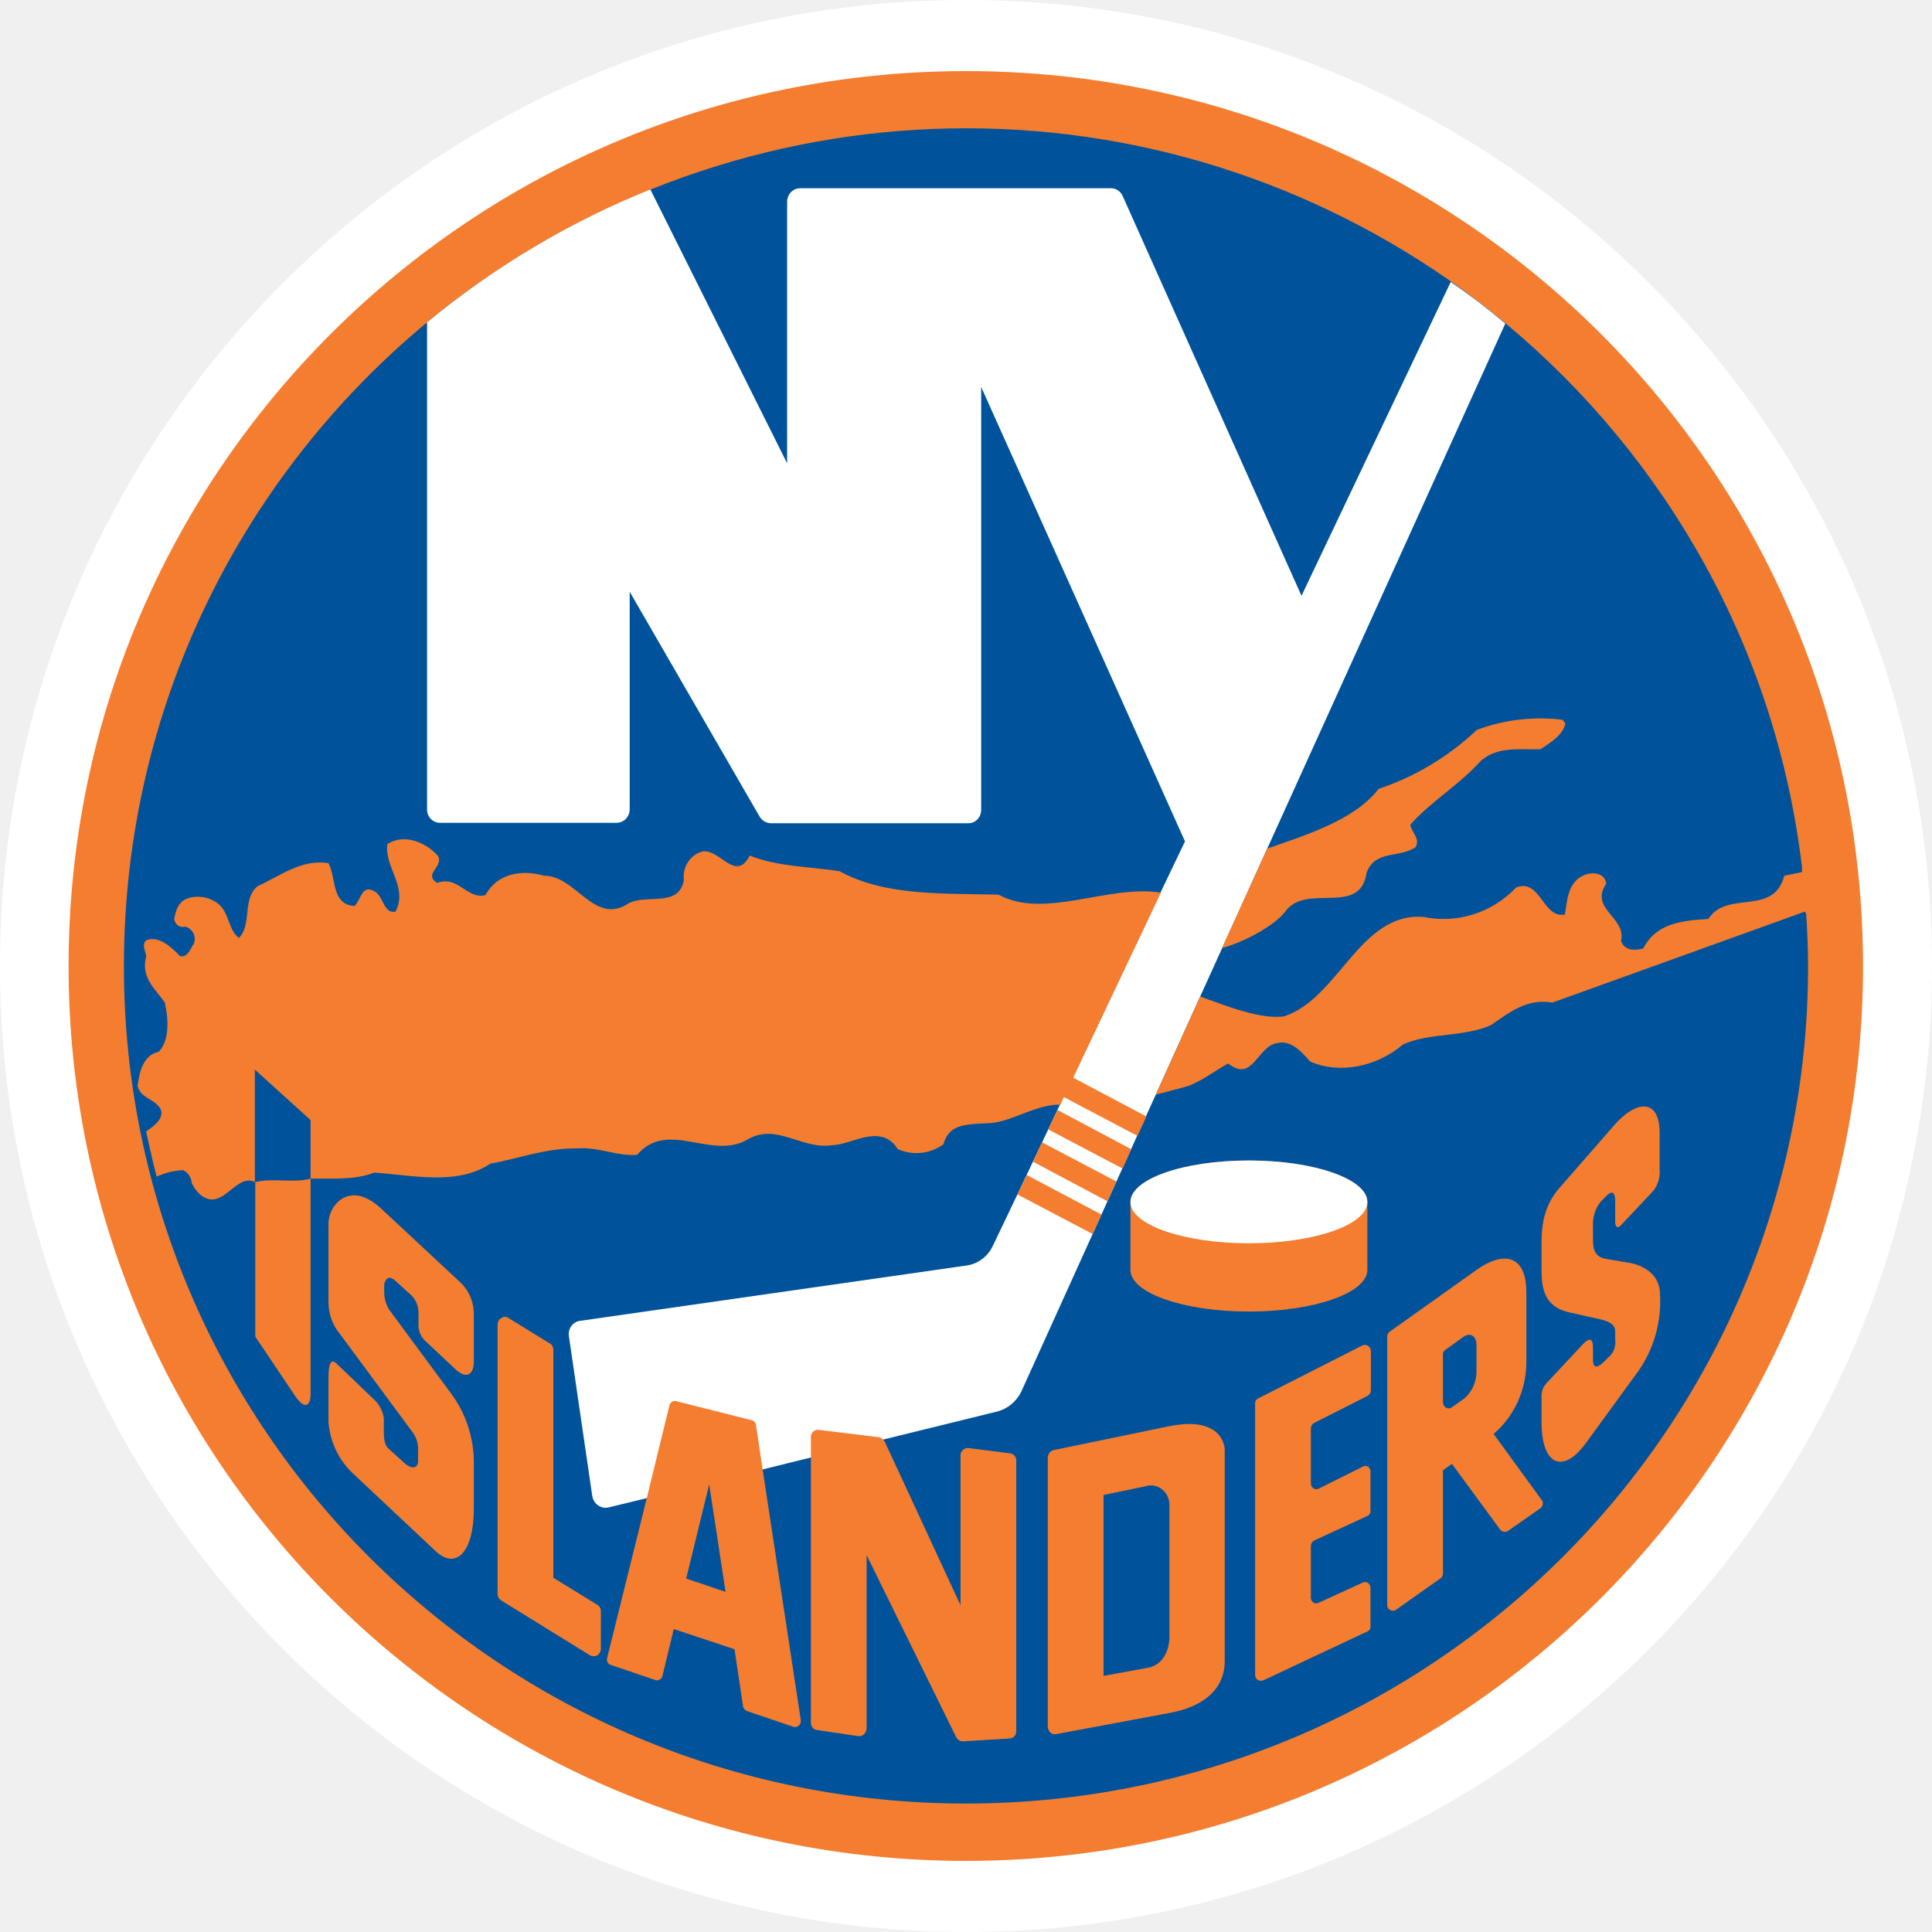
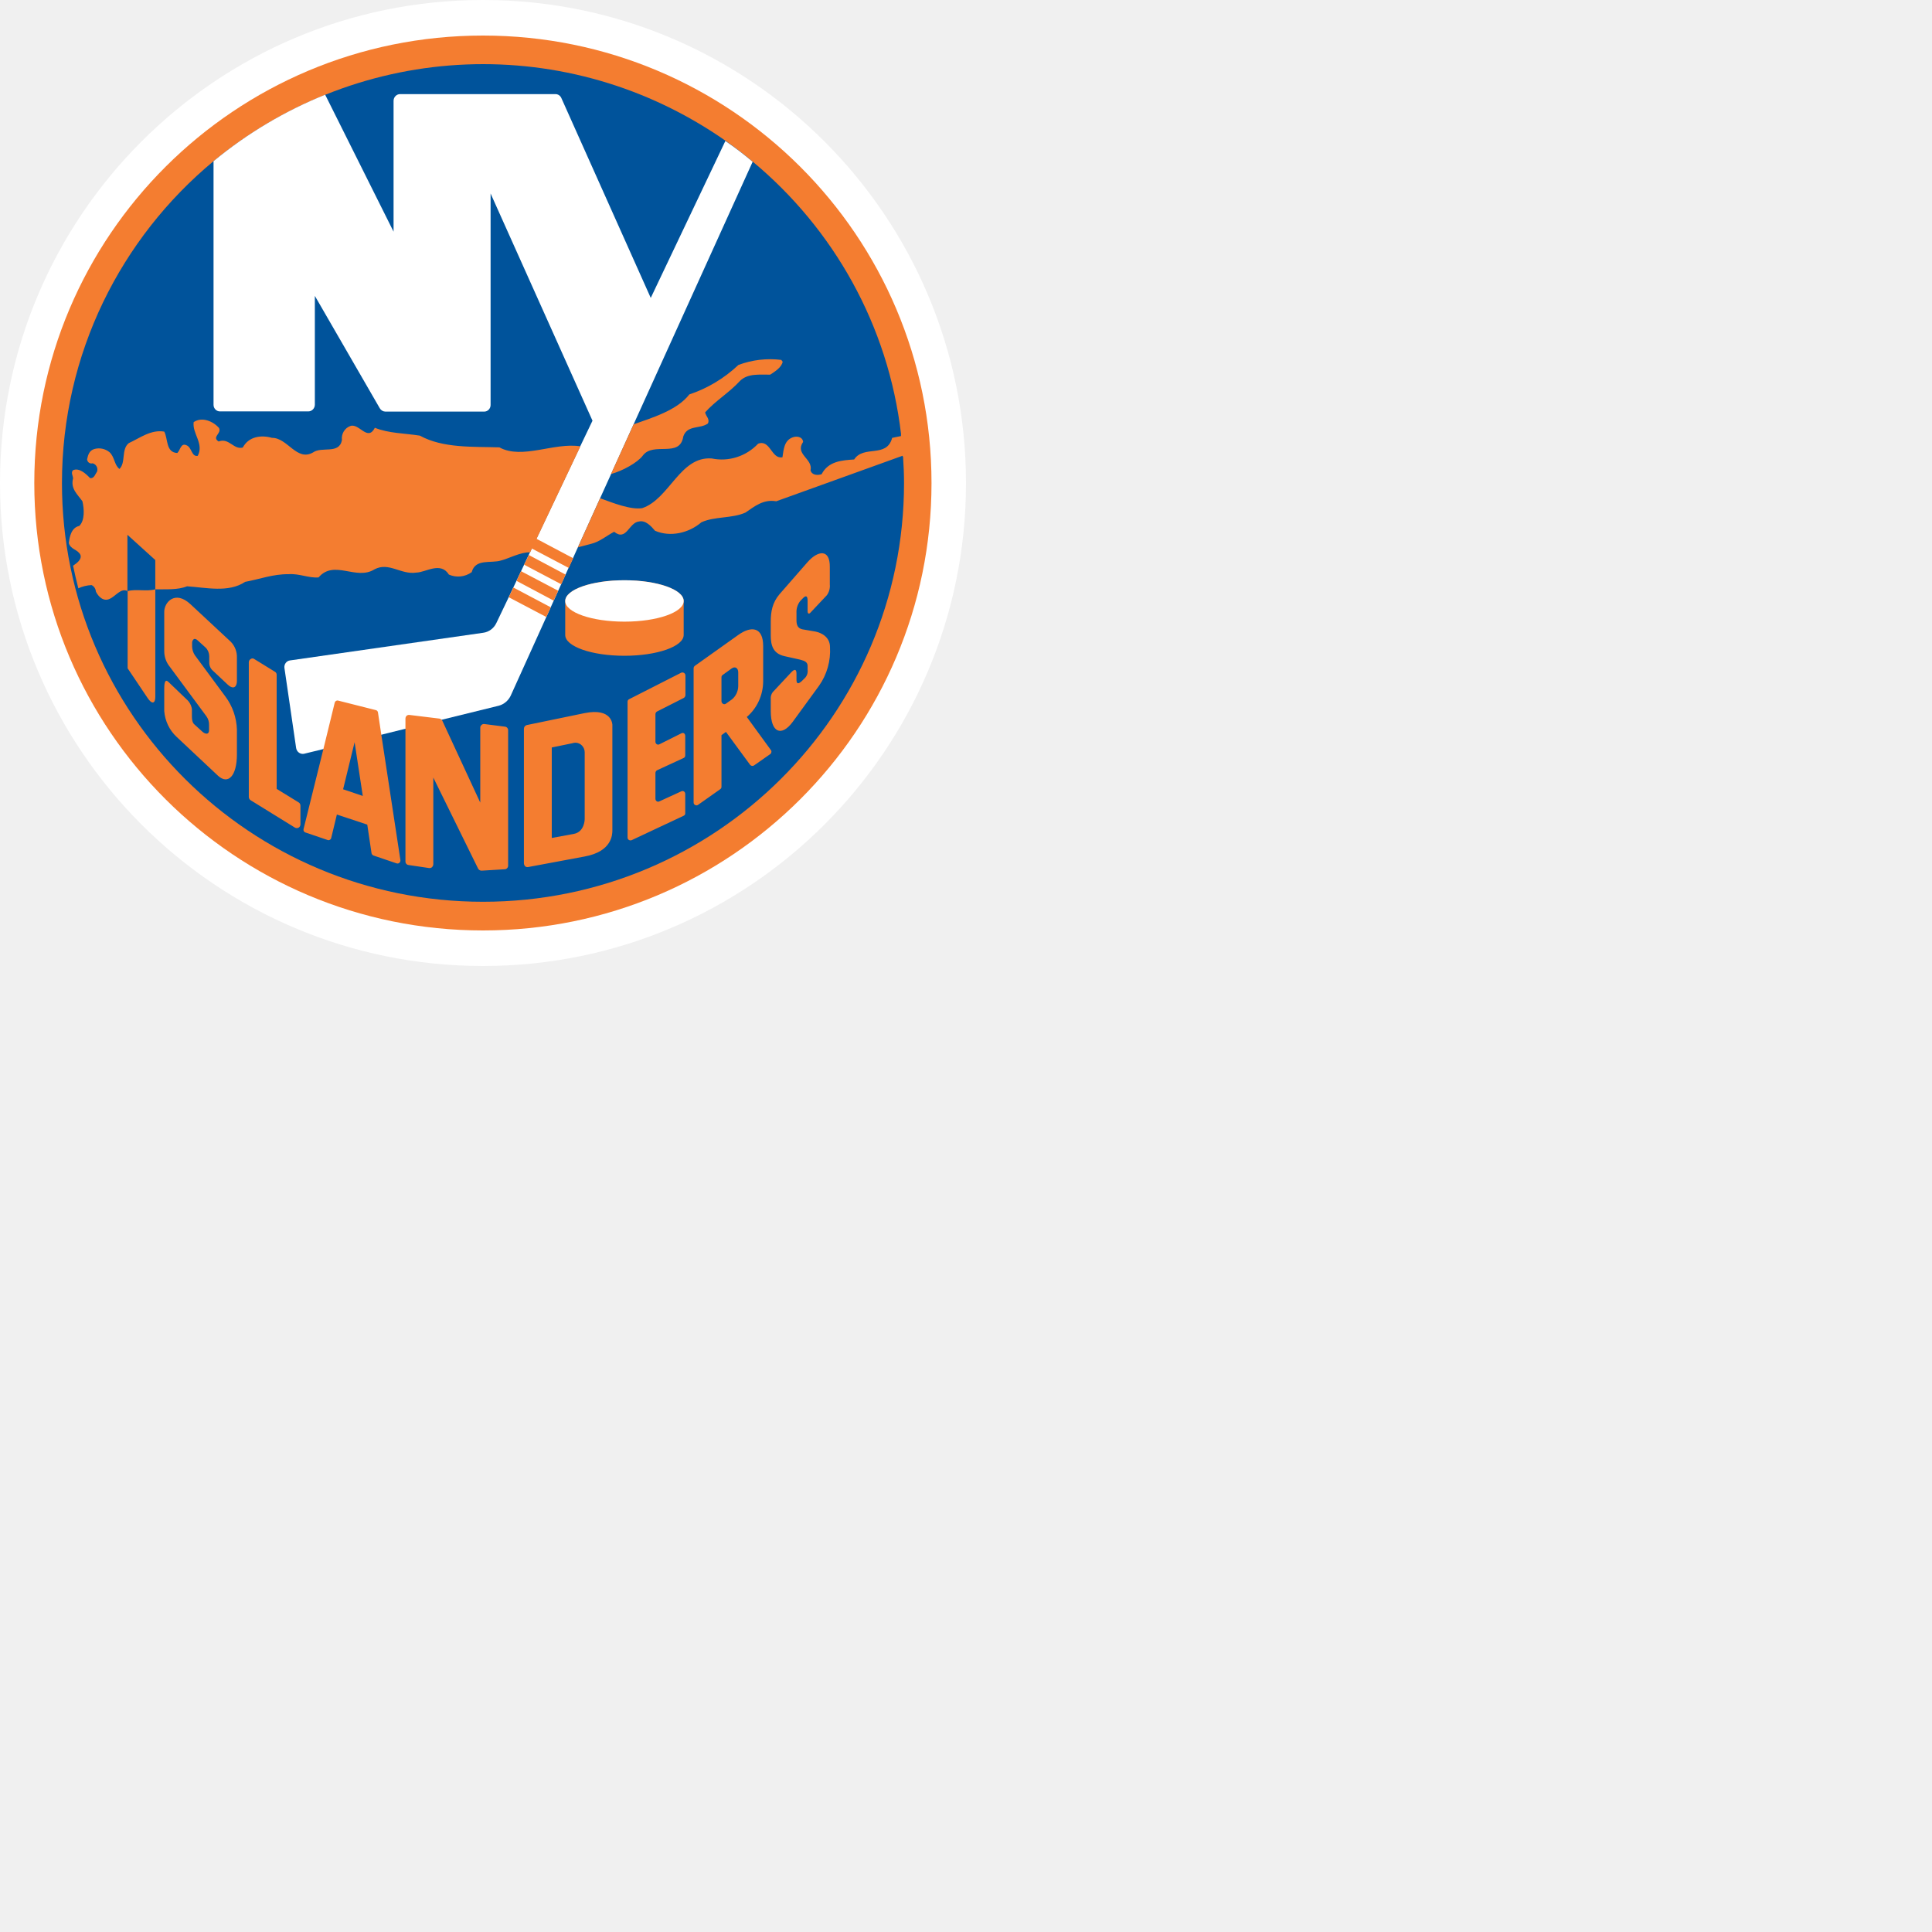
<svg xmlns="http://www.w3.org/2000/svg" width="200" height="200" viewBox="0 0 52.917 52.917" version="1.1" id="svg8">
  <defs id="defs2" />
  <g id="layer1">
-     <g transform="matrix(0.1763889,0,0,0.1828426,-22.93056,-10.1101)" id="g882" style="clip-rule:evenodd;fill-rule:evenodd">
+     <g transform="matrix(0.08819444,0,0,0.09142131,-11.46528,-5.05505)" id="g882" style="clip-rule:evenodd;fill-rule:evenodd">
      <path d="m 280,55.294 c -82.836,0 -150,64.804 -150,144.736 0,79.871 67.164,144.675 150,144.675 82.836,0 150,-64.804 150,-144.675 C 430,120.099 362.836,55.294 280,55.294 Z" fill="#ffffff" id="path853" />
      <path d="m 280,65.944 c -76.966,0 -139.35,60.024 -139.35,134.086 0,74.002 62.384,134.026 139.35,134.026 76.906,0 139.29,-60.024 139.29,-134.026 C 419.29,125.968 356.906,65.944 280,65.944 Z" fill="#f47d30" id="path855" />
      <path d="m 410.334,192.104 c -0.182,-2.239 -0.303,-4.417 -0.545,-6.595 h 0.061 c -3.933,-32.795 -21.057,-61.718 -46.107,-81.807 -2.723,-2.178 -5.506,-4.236 -8.411,-6.232 -48.545,-32.736 -113.126,-30.253 -159.016,6.111 -28.741,22.993 -47.075,57.664 -47.075,96.45 0,69.282 58.511,125.433 130.758,125.433 72.186,0 130.758,-56.152 130.758,-125.433 0,-2.662 -0.121,-5.325 -0.303,-7.987 l -0.121,0.061 z" fill="#00539b" id="path857" />
      <path d="m 267.112,270.946 17.85,-4.236 c 1.576,-0.428 2.897,-1.507 3.63,-2.965 l 11.073,-23.598 9.802,-20.875 6.898,-14.703 3.388,-7.2 7.019,-14.946 36.971,-78.661 c -2.718,-2.218 -5.546,-4.298 -8.471,-6.232 l -23.175,47.015 -27.773,-59.903 c -0.328,-0.704 -1.039,-1.155 -1.815,-1.15 h -48.286 c -1.092,0.009 -1.988,0.905 -1.997,1.997 v 39.209 L 230.988,83.673 c -12.496,4.847 -24.186,11.559 -34.671,19.907 v 72.973 c -0.012,1.084 0.87,1.985 1.954,1.997 h 27.452 c 1.112,0.016 2.04,-0.884 2.057,-1.997 v -32.614 l 20.149,33.643 c 0.366,0.623 1.032,1.014 1.755,1.029 h 30.699 c 1.076,0 1.964,-0.878 1.976,-1.954 v -63.394 l 31.646,68.072 -3.812,7.685 -22.207,45.2 -3.812,7.685 c -0.776,1.624 -2.329,2.743 -4.115,2.965 l -60.024,8.29 c -1.081,0.146 -1.85,1.156 -1.704,2.236 l 0.01,0.064 3.63,23.961 c 0.17,0.999 1.045,1.738 2.058,1.738 l 0.351,-0.03 0.072,-0.013 5.93,-1.392 36.728,-8.774 z" fill="#ffffff" id="path859" />
      <path d="m 248.415,275.363 -1.029,-6.595 c -0.04,-0.36 -0.311,-0.654 -0.666,-0.726 l -11.678,-2.844 c -0.455,-0.138 -0.942,0.121 -1.081,0.576 l -0.008,0.029 -3.509,13.856 -6.172,24.022 c -0.122,0.439 0.138,0.9 0.577,1.022 l 0.028,0.007 6.837,2.239 c 0.237,0.101 0.509,0.079 0.726,-0.061 0.219,-0.105 0.376,-0.307 0.424,-0.545 l 1.755,-7.019 9.439,3.025 1.331,8.592 c 0.078,0.309 0.305,0.559 0.605,0.666 l 7.2,2.36 c 0.294,0.095 0.617,0.025 0.847,-0.182 0.246,-0.207 0.362,-0.531 0.303,-0.847 l -5.93,-37.576 z m 41.993,-46.047 11.557,5.93 1.392,-2.965 -11.557,-5.869 z m 15.248,-1.876 -11.436,-5.869 -1.452,2.904 11.557,5.869 z m -4.599,9.802 -11.618,-5.93 -1.452,2.904 11.678,5.93 z m 28.56,-45.441 c 3.267,-4.296 11.557,0.847 12.586,-5.748 1.271,-3.509 5.204,-2.178 7.624,-3.873 0.726,-1.271 -0.605,-2.178 -0.847,-3.328 3.146,-3.449 7.443,-5.869 10.831,-9.439 2.481,-2.36 6.232,-1.815 9.379,-1.876 1.452,-0.908 3.57,-2.178 3.873,-3.873 l -0.424,-0.545 c -4.495,-0.539 -9.053,-0.02 -13.312,1.513 -4.393,4.001 -9.593,7.014 -15.248,8.834 -3.812,4.78 -11.678,7.019 -17.305,8.955 l -7.019,14.885 c 3.57,-0.908 8.29,-3.449 9.863,-5.506 z m -19.363,-2.783 c -8.108,-1.271 -18.092,4.054 -25.171,0.303 -8.108,-0.242 -17.547,0.303 -24.687,-3.509 -4.72,-0.726 -9.681,-0.666 -13.977,-2.36 -2.239,4.236 -4.841,-1.392 -7.564,-0.545 -1.786,0.582 -2.912,2.374 -2.662,4.236 -0.847,4.357 -6.232,1.815 -8.955,3.691 -5.083,2.844 -7.927,-4.417 -12.767,-4.357 -3.267,-0.908 -7.2,-0.484 -9.076,2.904 -2.844,0.726 -4.296,-3.025 -7.503,-1.815 -2.239,-1.392 1.029,-2.36 0.121,-4.054 -1.815,-1.997 -5.264,-3.449 -7.866,-1.755 -0.484,3.449 3.267,6.414 1.271,10.105 -1.936,0.363 -1.815,-2.481 -3.449,-3.146 -1.815,-0.847 -1.936,1.392 -2.904,2.299 -3.63,-0.182 -2.844,-4.236 -4.054,-6.414 -4.175,-0.666 -7.564,1.936 -11.012,3.449 -2.42,1.876 -0.847,5.809 -2.904,7.745 -1.634,-1.21 -1.452,-3.57 -3.086,-5.022 -1.314,-1.037 -3.042,-1.396 -4.659,-0.968 -1.573,0.424 -1.997,1.694 -2.299,3.086 0.039,0.703 0.629,1.26 1.333,1.26 0.122,0 0.244,-0.016 0.361,-0.049 0.87,0.19 1.497,0.967 1.497,1.859 0,0.212 -0.035,0.422 -0.105,0.622 -0.545,0.726 -0.908,2.178 -2.178,1.936 -1.331,-1.331 -3.328,-3.146 -5.264,-2.36 -0.787,0.726 0,1.694 0,2.481 -0.847,3.025 1.331,4.72 2.904,6.837 0.545,2.299 0.787,5.688 -0.968,7.382 -2.42,0.484 -3.025,3.146 -3.267,5.143 0.605,1.997 2.844,1.876 3.63,3.57 0.424,1.331 -1.089,2.42 -2.299,3.207 0.484,2.239 1.029,4.538 1.634,6.777 1.297,-0.584 2.694,-0.913 4.115,-0.968 0.762,0.354 1.273,1.098 1.331,1.936 0.787,1.573 2.42,3.086 4.296,2.178 1.876,-0.787 3.509,-3.388 5.567,-2.299 v 23.114 l 6.111,8.774 c 1.513,2.239 2.481,1.694 2.481,-0.182 v -32.251 c 3.267,-0.061 6.898,0.242 9.863,-0.908 5.869,0.363 12.888,1.997 18.031,-1.331 4.478,-0.787 8.653,-2.36 13.493,-2.299 3.328,-0.242 6.232,1.21 9.318,0.968 4.841,-5.446 11.678,1.029 17.366,-2.42 4.478,-2.299 8.229,1.694 13.009,0.968 2.965,-0.061 7.503,-3.388 10.105,0.605 2.326,0.989 5.003,0.714 7.079,-0.726 1.15,-4.175 5.99,-2.541 9.137,-3.509 2.118,-0.484 6.232,-2.602 9.016,-2.42 l 0.545,-1.15 11.436,5.809 1.392,-2.904 -11.376,-5.809 13.614,-27.713 z m -23.417,83.985 -6.414,-0.787 c -0.333,-0.05 -0.672,0.063 -0.908,0.303 -0.249,0.208 -0.384,0.523 -0.363,0.847 v 22.388 l -11.799,-24.566 -0.242,-0.242 c -0.159,-0.211 -0.402,-0.343 -0.666,-0.363 l -9.258,-1.089 c -0.323,-0.051 -0.653,0.036 -0.908,0.242 -0.229,0.222 -0.36,0.527 -0.363,0.847 v 42.779 c -0.018,0.56 0.41,1.041 0.968,1.089 l 6.353,0.908 c 0.323,0.051 0.653,-0.036 0.908,-0.242 0.258,-0.233 0.41,-0.561 0.424,-0.908 v -25.958 l 13.917,27.289 c 0.224,0.386 0.643,0.619 1.089,0.605 l 7.2,-0.424 c 0.578,-0.024 1.038,-0.511 1.029,-1.089 v -40.54 c 0.015,-0.559 -0.411,-1.039 -0.968,-1.089 z m 33.885,-58.39 c 3.873,2.965 4.538,-2.783 7.745,-3.086 1.997,-0.424 3.691,1.331 4.962,2.783 4.78,1.997 10.528,0.666 14.401,-2.541 4.115,-1.815 9.439,-1.089 13.675,-2.904 2.844,-1.876 5.567,-4.054 9.56,-3.388 11.799,-4.115 28.62,-9.923 40.904,-14.219 -0.121,-2.178 0.303,-3.57 0,-5.748 l -4.901,0.968 c -1.694,6.172 -8.834,2.057 -11.799,6.474 -3.873,0.242 -8.048,0.545 -10.105,4.417 -1.21,0.363 -2.965,0.363 -3.449,-1.15 0.847,-3.509 -4.962,-4.78 -2.299,-8.532 -0.182,-1.634 -2.118,-1.815 -3.328,-1.331 -2.602,0.968 -2.723,3.691 -3.086,5.93 -3.449,0.666 -3.752,-5.446 -7.564,-4.054 -3.743,3.805 -9.168,5.469 -14.401,4.417 -9.863,-0.726 -13.13,12.162 -21.601,14.885 -3.63,0.545 -9.076,-1.573 -13.07,-2.965 l -6.898,14.703 4.054,-1.029 c 2.662,-0.605 4.72,-2.36 7.2,-3.63 z m 3.207,14.522 c -10.165,0 -18.394,2.783 -18.394,6.232 v 10.165 c 0,3.449 8.229,6.232 18.394,6.232 10.105,0 18.394,-2.783 18.394,-6.232 v -10.226 c 0,-3.388 -8.29,-6.172 -18.394,-6.172 z m 56.878,-5.446 -8.713,9.621 c -2.239,2.541 -2.723,5.204 -2.723,8.229 v 4.115 c 0,2.844 0.605,5.446 4.296,6.232 l 4.78,1.029 c 1.513,0.363 2.36,0.787 2.36,1.876 v 1.089 c 0.167,1.055 -0.25,2.122 -1.089,2.783 -0.726,0.726 -2.36,2.42 -2.36,0.303 v -1.815 c 0,-1.452 -0.605,-1.452 -1.573,-0.484 l -5.446,5.627 c -0.687,0.608 -1.047,1.507 -0.968,2.42 v 3.63 c 0,6.474 3.328,7.745 6.777,3.267 l 8.229,-10.891 c 2.439,-3.34 3.639,-7.428 3.388,-11.557 0,-3.025 -2.662,-4.296 -4.538,-4.659 l -4.054,-0.666 c -1.392,-0.303 -1.815,-1.271 -1.815,-2.662 v -2.178 c -0.088,-1.311 0.324,-2.609 1.15,-3.63 l 0.847,-0.847 c 0.847,-0.847 1.452,-0.847 1.452,0.726 v 3.146 c 0,0.666 0.363,1.029 0.908,0.424 l 5.083,-5.204 c 0.693,-0.918 1.017,-2.062 0.908,-3.207 v -5.264 c 0.061,-5.446 -3.691,-4.962 -6.898,-1.452 z m -18.879,46.41 c 3.187,-2.62 5.049,-6.525 5.083,-10.649 v -10.589 c 0,-5.688 -3.63,-6.172 -7.745,-3.328 l -13.493,9.258 c -0.224,0.175 -0.357,0.442 -0.363,0.726 v 40.177 c -0.018,0.337 0.175,0.651 0.484,0.787 0.287,0.16 0.644,0.137 0.908,-0.061 l 6.837,-4.659 c 0.26,-0.148 0.423,-0.427 0.424,-0.726 v -15.49 l 1.392,-0.968 7.503,9.863 c 0.302,0.351 0.82,0.429 1.21,0.182 l 5.022,-3.388 c 0.208,-0.135 0.342,-0.358 0.363,-0.605 0.065,-0.238 -0.005,-0.493 -0.182,-0.666 l -7.443,-9.863 z m -19.484,-13.191 c -0.273,-0.169 -0.614,-0.192 -0.908,-0.061 l -16.156,7.927 c -0.309,0.135 -0.502,0.45 -0.484,0.787 v 40.601 c -0.026,0.323 0.14,0.631 0.424,0.787 0.26,0.142 0.57,0.164 0.847,0.061 l 16.156,-7.321 c 0.326,-0.115 0.528,-0.445 0.484,-0.787 v -5.748 c 0.007,-0.287 -0.129,-0.56 -0.363,-0.726 -0.251,-0.169 -0.575,-0.193 -0.847,-0.061 l -6.837,3.025 c -0.116,0.057 -0.243,0.087 -0.372,0.087 -0.46,0 -0.839,-0.378 -0.839,-0.839 l 0.001,-0.034 v -7.685 c -0.004,-0.349 0.182,-0.674 0.484,-0.847 l 8.29,-3.691 c 0.332,-0.142 0.529,-0.489 0.484,-0.847 v -5.748 c 0.008,-0.305 -0.126,-0.596 -0.363,-0.787 -0.262,-0.151 -0.585,-0.151 -0.847,0 l -6.777,3.267 c -0.261,0.151 -0.586,0.151 -0.847,0 -0.273,-0.165 -0.436,-0.467 -0.424,-0.787 v -8.229 c 0.013,-0.328 0.197,-0.627 0.484,-0.787 l 8.29,-4.054 c 0.317,-0.167 0.524,-0.489 0.545,-0.847 v -5.93 c -0.016,-0.295 -0.174,-0.567 -0.424,-0.726 z m -30.92,12.041 -17.91,3.57 c -0.515,0.111 -0.891,0.563 -0.908,1.089 v 40.359 c 0.03,0.313 0.157,0.609 0.363,0.847 0.268,0.226 0.625,0.316 0.968,0.242 l 17.487,-3.146 c 8.653,-1.513 8.653,-6.716 8.653,-7.866 v -31.585 c 0,0 0,-5.204 -8.653,-3.509 z m -88.766,26.745 -6.837,-4.054 v -34.127 c 0.024,-0.4 -0.19,-0.781 -0.545,-0.968 l -6.414,-3.812 c -0.322,-0.242 -0.767,-0.242 -1.089,0 -0.369,0.181 -0.605,0.557 -0.605,0.968 v 40.359 c 0.002,0.394 0.209,0.761 0.545,0.968 l 13.796,8.229 c 0.361,0.182 0.789,0.182 1.15,0 0.334,-0.21 0.539,-0.575 0.545,-0.968 v -5.627 c 0.009,-0.397 -0.201,-0.769 -0.545,-0.968 z M 201.701,247.59 189.176,236.335 c -4.841,-4.357 -8.169,-0.545 -8.169,2.239 v 11.678 c -0.027,1.774 0.597,3.496 1.755,4.841 l 11.315,14.764 c 0.574,0.743 0.873,1.663 0.847,2.602 v 1.634 c 0,1.331 -1.15,1.21 -2.057,0.424 l -2.42,-2.118 c -0.908,-0.666 -0.847,-2.057 -0.847,-3.207 v -1.513 c -0.203,-1.138 -0.804,-2.168 -1.694,-2.904 l -5.627,-5.204 c -0.847,-0.787 -1.271,-0.121 -1.271,2.057 v 6.716 c 0.244,2.953 1.609,5.704 3.812,7.685 l 12.888,11.678 c 3.146,2.783 5.869,0.061 5.869,-6.414 v -7.382 c -0.109,-3.602 -1.359,-7.077 -3.57,-9.923 l -9.5,-12.404 c -0.525,-0.768 -0.819,-1.671 -0.847,-2.602 v -1.271 c 0,0 0.303,-1.876 1.815,-0.484 l 2.42,2.118 c 0.682,0.672 1.073,1.584 1.089,2.541 v 1.755 c -0.057,1.032 0.395,2.028 1.21,2.662 l 4.538,4.115 c 1.936,1.694 2.844,0.484 2.844,-1.089 v -6.958 c 0.066,-1.784 -0.615,-3.517 -1.876,-4.78 z" fill="#f47d30" id="path861" />
      <path d="m 178.225,231.857 v -8.774 l -8.653,-7.564 v 16.882 c 2.662,-0.726 5.93,0.182 8.653,-0.545 z m 64.441,61.9 -2.541,-16.095 -3.57,14.098 z m 114.542,-38.181 -2.783,1.936 c -0.245,0.156 -0.384,0.436 -0.363,0.726 v 7.14 c 0.013,0.328 0.197,0.627 0.484,0.787 0.287,0.162 0.644,0.138 0.908,-0.061 l 1.936,-1.331 c 1.155,-0.959 1.839,-2.372 1.876,-3.873 v -4.175 c 0,-1.21 -0.908,-1.936 -2.057,-1.15 z m -49.435,22.388 -6.414,1.271 v 27.108 l 6.837,-1.21 c 3.388,-0.605 3.388,-4.417 3.388,-4.417 v -20.032 c 0,-1.578 -1.298,-2.876 -2.875,-2.876 -0.319,0 -0.635,0.053 -0.937,0.157 z" fill="#00539b" id="path863" />
      <path d="m 342.323,235.367 c 0,3.388 -8.229,6.172 -18.394,6.172 -10.165,0 -18.394,-2.783 -18.394,-6.172 0,-3.449 8.229,-6.232 18.394,-6.232 10.165,0 18.394,2.783 18.394,6.232 z" fill="#ffffff" id="path865" />
    </g>
  </g>
</svg>
